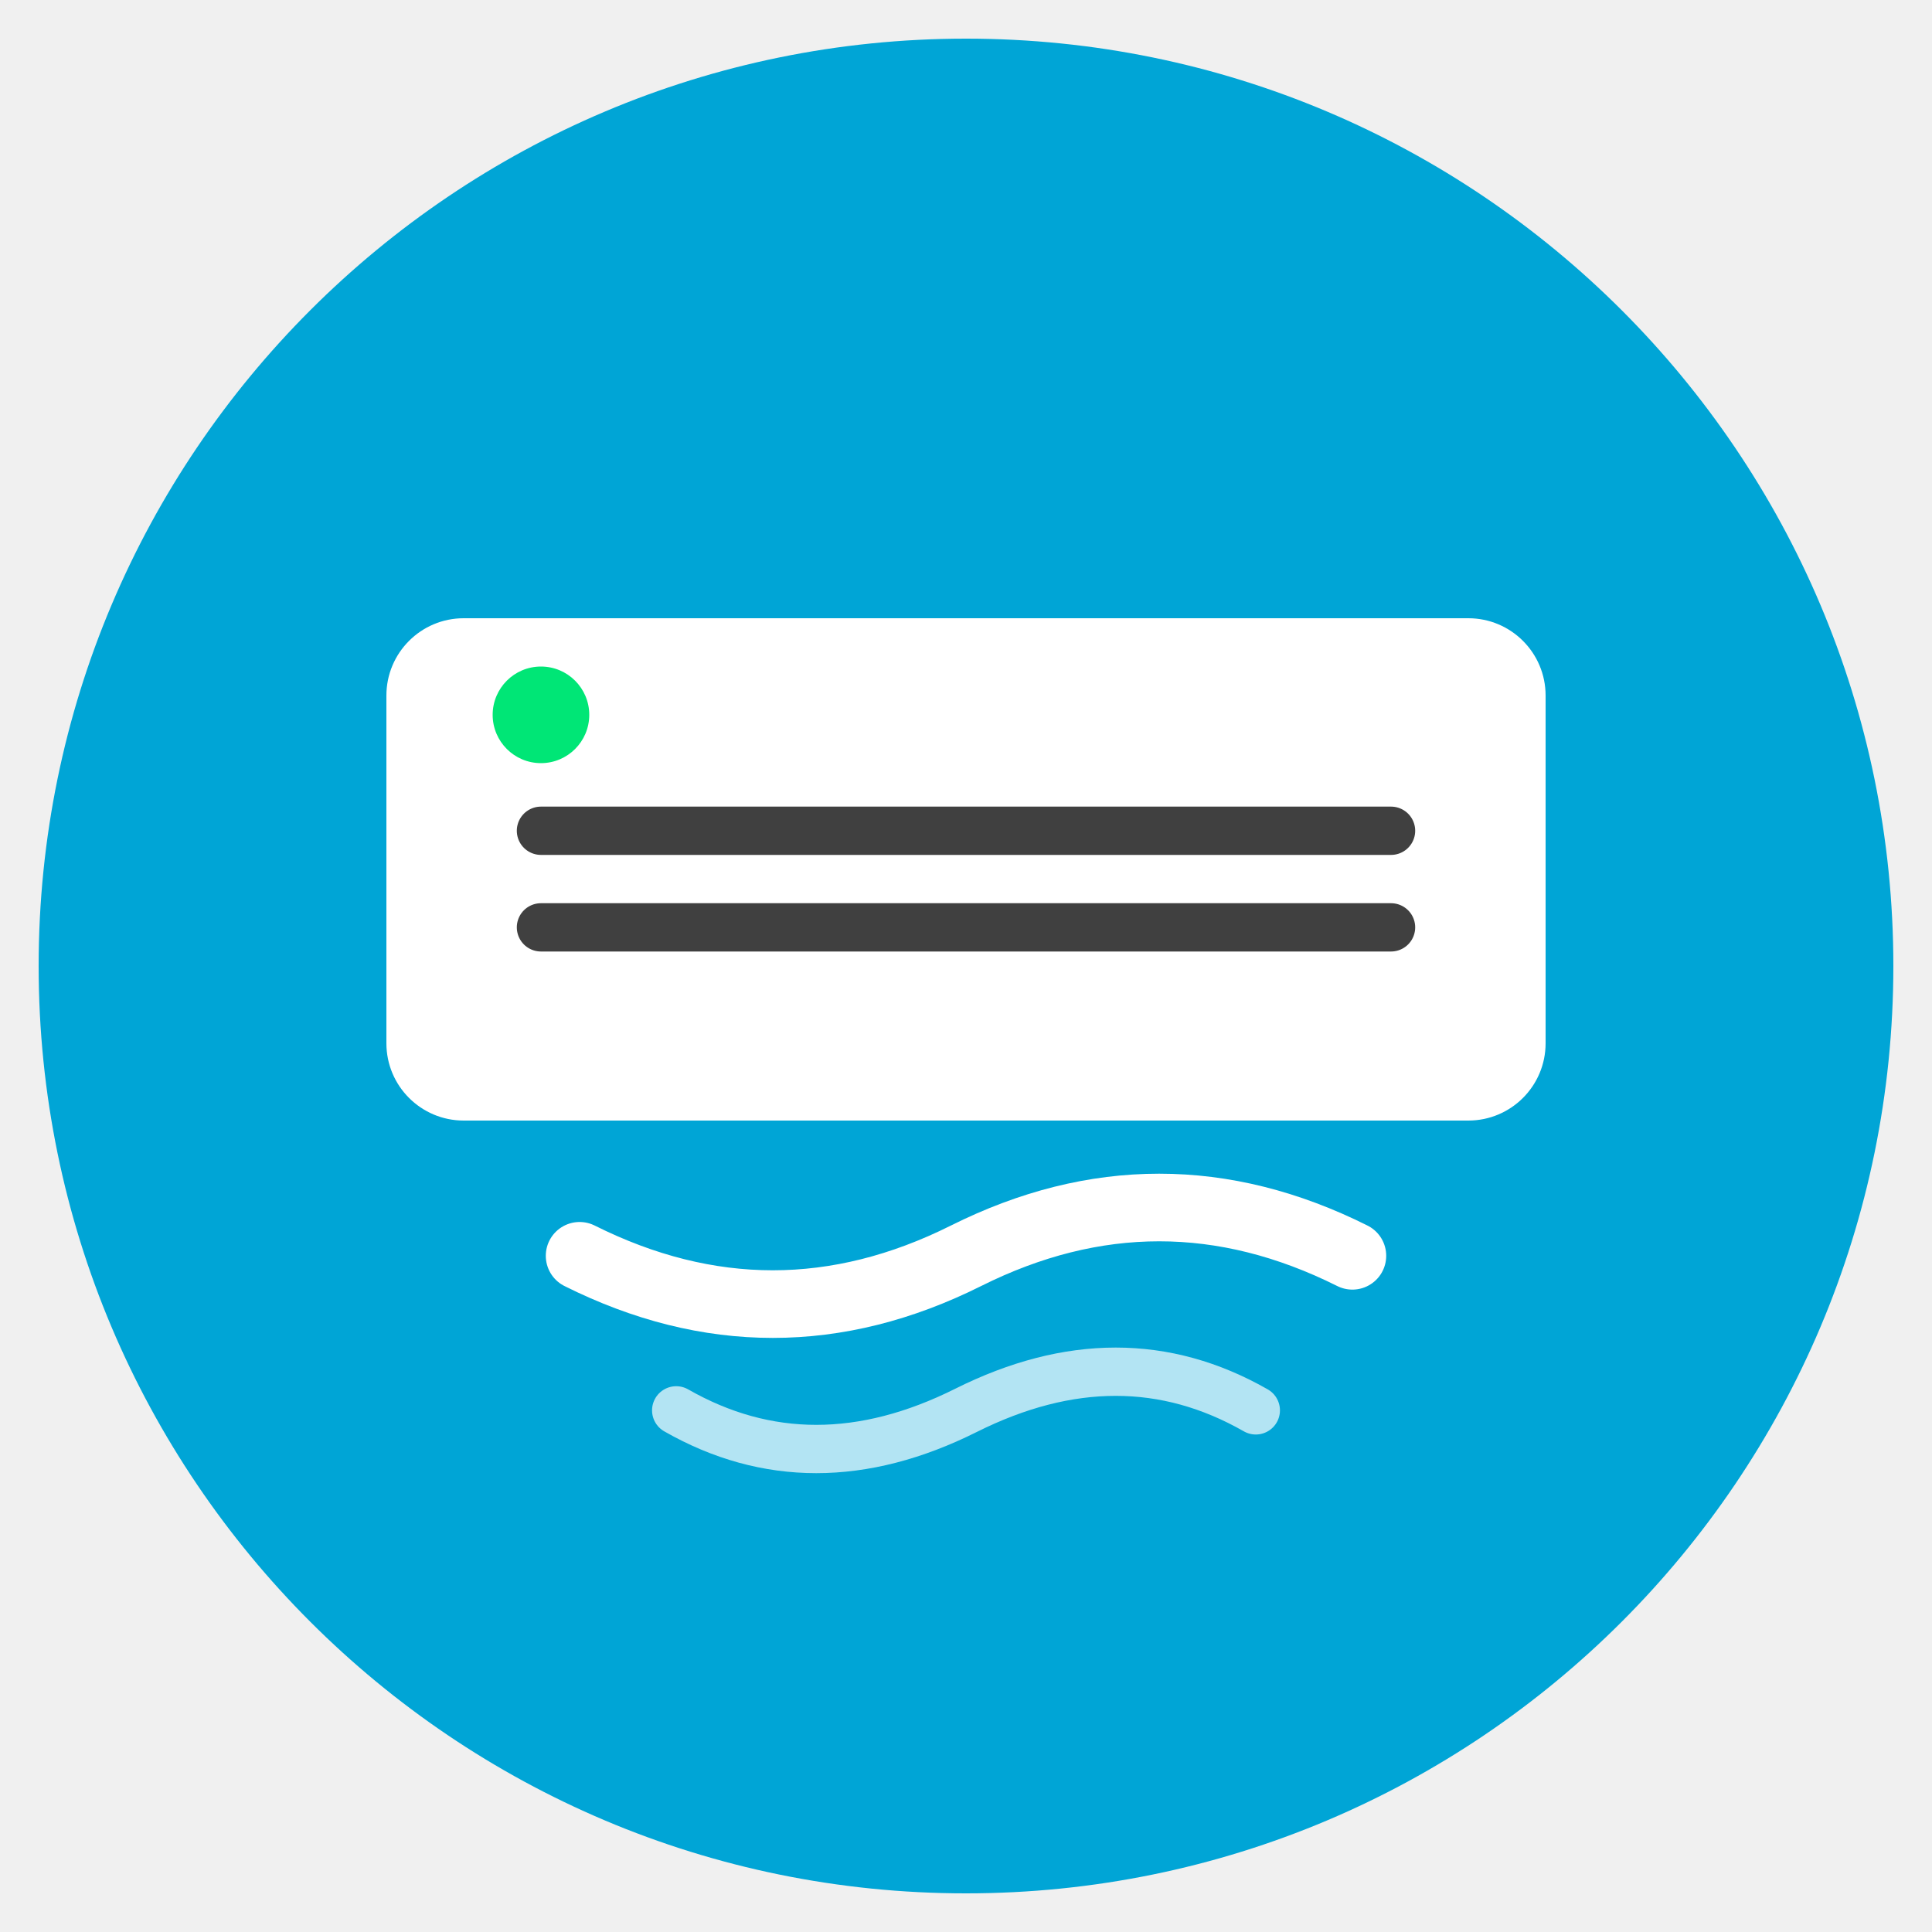
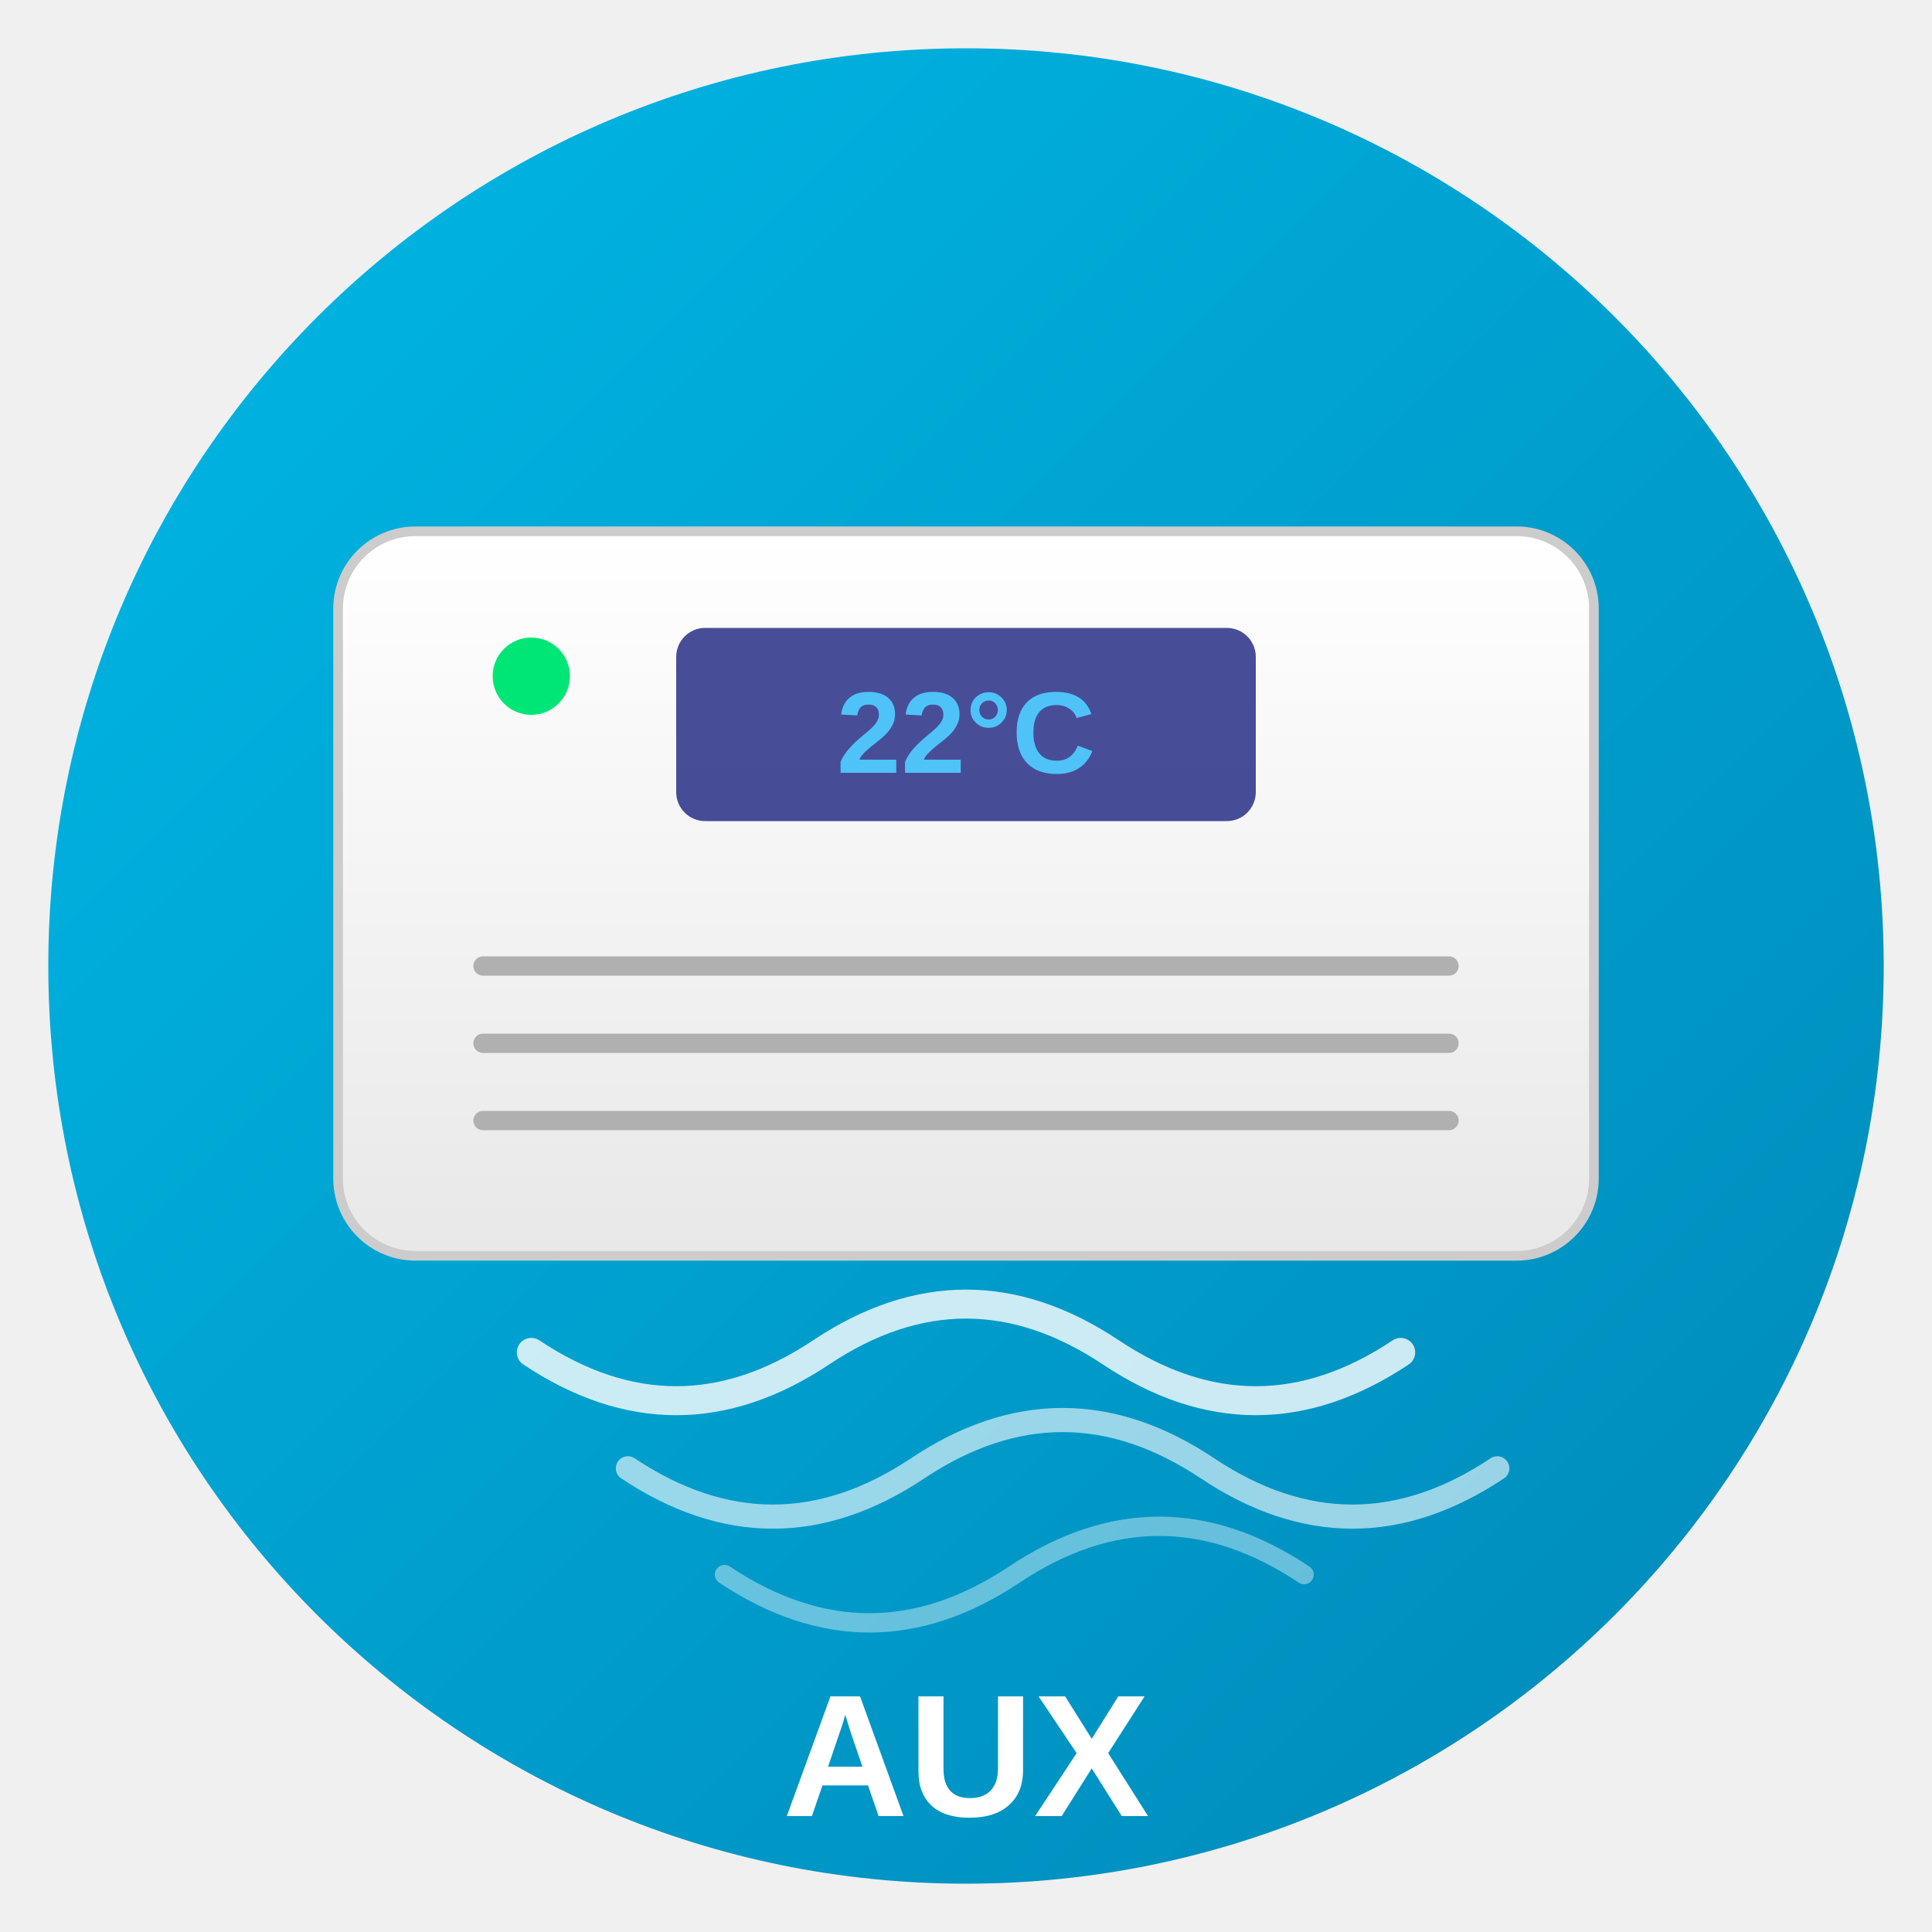
- <svg xmlns="http://www.w3.org/2000/svg" viewBox="0 0 100 100">
-   <circle cx="50" cy="50" r="48" fill="#00A5D6" />
-   <rect x="20" y="32" width="60" height="26" rx="4" fill="#FFFFFF" />
-   <line x1="28" y1="43" x2="72" y2="43" stroke="#404040" stroke-width="2.5" stroke-linecap="round" />
-   <line x1="28" y1="48" x2="72" y2="48" stroke="#404040" stroke-width="2.5" stroke-linecap="round" />
-   <circle cx="28" cy="37" r="2.5" fill="#00E676" />
-   <path d="M 30 65 Q 40 70, 50 65 Q 60 60, 70 65" stroke="#FFFFFF" stroke-width="3.5" fill="none" stroke-linecap="round" />
-   <path d="M 35 73 Q 42 77, 50 73 Q 58 69, 65 73" stroke="#FFFFFF" stroke-width="2.5" fill="none" stroke-linecap="round" opacity="0.7" />
+ <svg xmlns="http://www.w3.org/2000/svg" viewBox="0 0 200 200">
+   <defs>
+     <linearGradient id="bgGrad" x1="0%" y1="0%" x2="100%" y2="100%">
+       <stop offset="0%" style="stop-color:#00B8E6;stop-opacity:1" />
+       <stop offset="100%" style="stop-color:#0088B8;stop-opacity:1" />
+     </linearGradient>
+     <linearGradient id="acGrad" x1="0%" y1="0%" x2="0%" y2="100%">
+       <stop offset="0%" style="stop-color:#FFFFFF;stop-opacity:1" />
+       <stop offset="100%" style="stop-color:#E8E8E8;stop-opacity:1" />
+     </linearGradient>
+   </defs>
+   <circle cx="100" cy="100" r="95" fill="url(#bgGrad)" />
+   <rect x="35" y="55" width="130" height="75" rx="8" ry="8" fill="url(#acGrad)" stroke="#CCCCCC" stroke-width="1" />
+   <line x1="50" y1="100" x2="150" y2="100" stroke="#B0B0B0" stroke-width="2" stroke-linecap="round" />
+   <line x1="50" y1="108" x2="150" y2="108" stroke="#B0B0B0" stroke-width="2" stroke-linecap="round" />
+   <line x1="50" y1="116" x2="150" y2="116" stroke="#B0B0B0" stroke-width="2" stroke-linecap="round" />
+   <circle cx="55" cy="70" r="4" fill="#00E676" />
+   <rect x="70" y="65" width="60" height="20" rx="3" ry="3" fill="#1A237E" opacity="0.8" />
+   <text x="100" y="80" font-family="Arial, sans-serif" font-size="12" font-weight="bold" fill="#4FC3F7" text-anchor="middle">22°C</text>
+   <path d="M 55 140 Q 70 150, 85 140 Q 100 130, 115 140 Q 130 150, 145 140" stroke="#FFFFFF" stroke-width="3" fill="none" stroke-linecap="round" opacity="0.8" />
+   <path d="M 65 152 Q 80 162, 95 152 Q 110 142, 125 152 Q 140 162, 155 152" stroke="#FFFFFF" stroke-width="2.5" fill="none" stroke-linecap="round" opacity="0.6" />
+   <path d="M 75 163 Q 90 173, 105 163 Q 120 153, 135 163" stroke="#FFFFFF" stroke-width="2" fill="none" stroke-linecap="round" opacity="0.4" />
+   <text x="100" y="188" font-family="Arial, sans-serif" font-size="18" font-weight="bold" fill="#FFFFFF" text-anchor="middle">AUX</text>
</svg>
